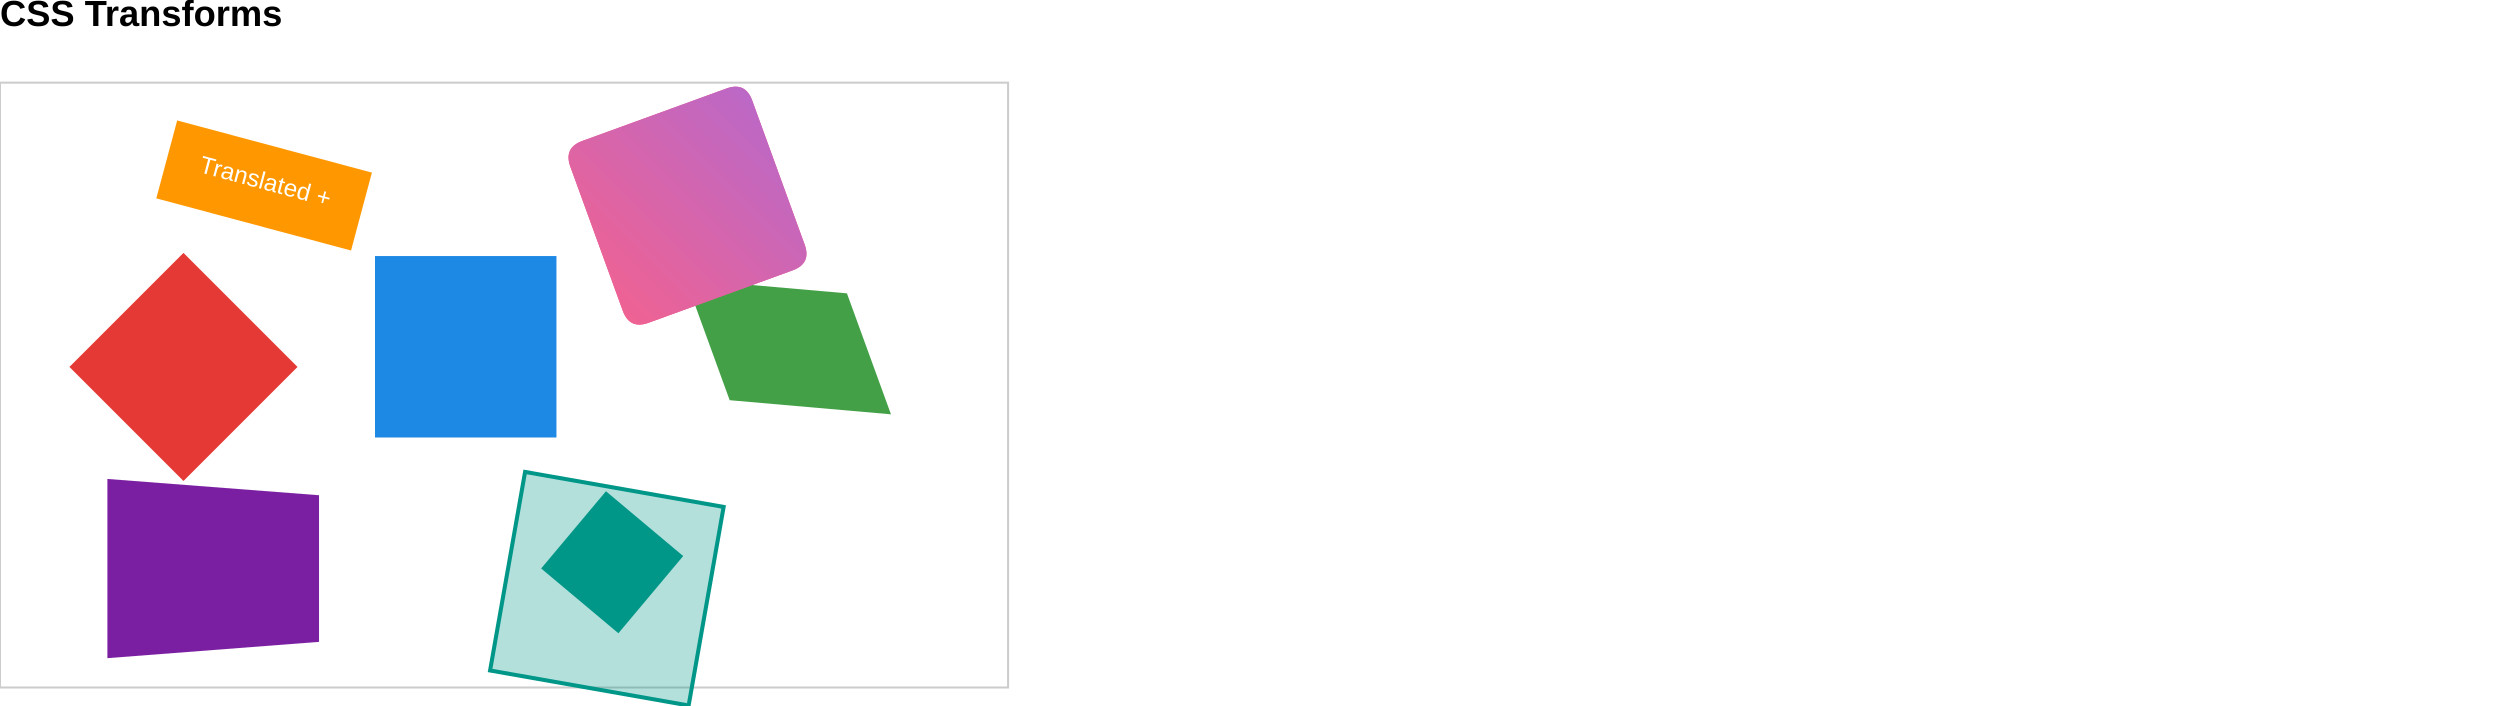
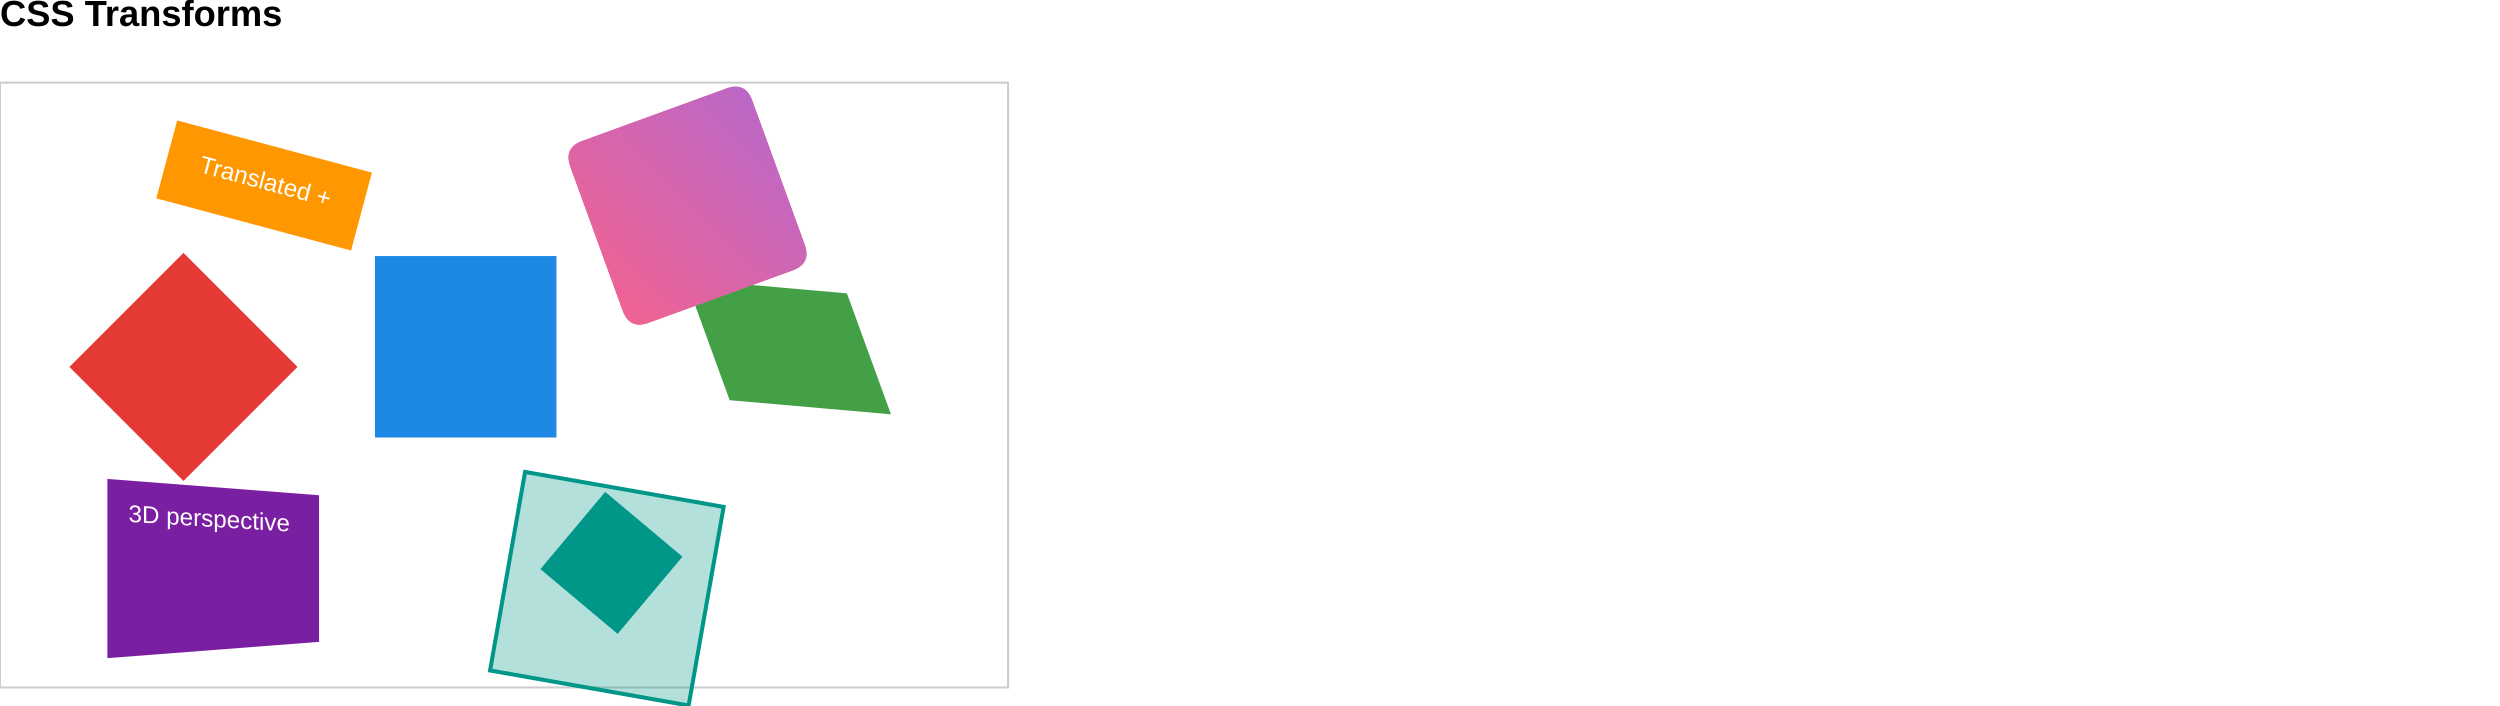
<svg xmlns="http://www.w3.org/2000/svg" width="1240" height="350" viewBox="0 0 1240 350">
  <defs>
    <linearGradient id="lg1" x1="279.48" y1="130.69" x2="369.69" y2="40.48" gradientUnits="userSpaceOnUse">
      <stop offset="0%" stop-color="rgb(240, 98, 146)" />
      <stop offset="100%" stop-color="rgb(186, 104, 200)" />
    </linearGradient>
  </defs>
  <text x="0" y="1" fill="rgb(0, 0, 0)" dominant-baseline="text-before-edge" font-weight="700" font-size="18px" font-family="Arial, sans-serif">CSS Transforms</text>
  <rect x="0" y="41" width="500" height="300" rx="0" ry="0" fill="none" stroke="rgb(204, 204, 204)" stroke-width="1" />
  <path d="M91,125.43 L147.57,182 L91,238.57 L34.43,182 Z" fill="rgb(229, 57, 53)" />
  <rect x="186" y="127" width="90" height="90" rx="0" ry="0" fill="rgb(30, 136, 229)" />
  <path d="M340.08,138.5 L420.08,145.5 L441.92,205.5 L361.92,198.5 Z" fill="rgb(67, 160, 71)" />
  <path d="M87.88,59.74 L184.47,85.62 L174.12,124.26 L77.53,98.38 Z" fill="rgb(255, 152, 0)" />
  <text x="0" y="1" fill="rgb(255, 255, 255)" dominant-baseline="text-before-edge" font-size="12px" font-family="Arial, sans-serif" transform="matrix(0.97,0.26,-0.26,0.97,100.65,76.62)">Translated +</text>
  <text x="0" y="1" fill="rgb(255, 255, 255)" dominant-baseline="text-before-edge" font-size="12px" font-family="Arial, sans-serif" transform="matrix(0.97,0.26,-0.26,0.97,102.16,118.44)">Rotated</text>
-   <path d="M53.27,237.56 L158.24,245.64 L158.24,318.36 L53.27,326.44 Z" fill="rgb(123, 31, 162)" />
+   <path d="M53.26,237.56 L158.24,245.64 L158.24,318.36 L53.26,326.44 Z" fill="rgb(123, 31, 162)" />
+   <text x="0" y="1.64" fill="rgb(255, 255, 255)" dominant-baseline="text-before-edge" font-size="12px" font-family="Arial, sans-serif" transform="matrix(1,0.06,0,1,63.76,249.27)">3D perspective</text>
  <g>
    <path d="M260.44,234.08 L358.92,251.44 L341.56,349.92 L243.08,332.56 Z" fill="rgba(0, 150, 136, 0.3)" />
    <path d="M260.44,234.08 L358.92,251.44 L341.56,349.92 L243.08,332.56 Z" fill="none" stroke="rgb(0, 150, 136)" stroke-width="2" />
  </g>
-   <path d="M300.55,243.66 L338.86,275.8 L306.72,314.1 L268.41,281.96 Z" fill="rgb(0, 150, 136)" />
+   <path d="M300.18,243.98 L338.48,276.12 L306.34,314.42 L268.04,282.28 Z" fill="rgb(0, 150, 136)" />
  <g>
    <path d="M282.9,82.71 Q279.48,73.31 288.87,69.89 L360.29,43.9 Q369.69,40.48 373.11,49.87 L399.1,121.29 Q402.52,130.69 393.13,134.11 L321.71,160.1 Q312.31,163.52 308.89,154.13 Z" fill="rgb(240, 98, 146)" />
    <path d="M282.9,82.71 Q279.48,73.31 288.87,69.89 L360.29,43.9 Q369.69,40.48 373.11,49.87 L399.1,121.29 Q402.52,130.69 393.13,134.11 L321.71,160.1 Q312.31,163.52 308.89,154.13 Z" fill="url(#lg1)" />
  </g>
</svg>
